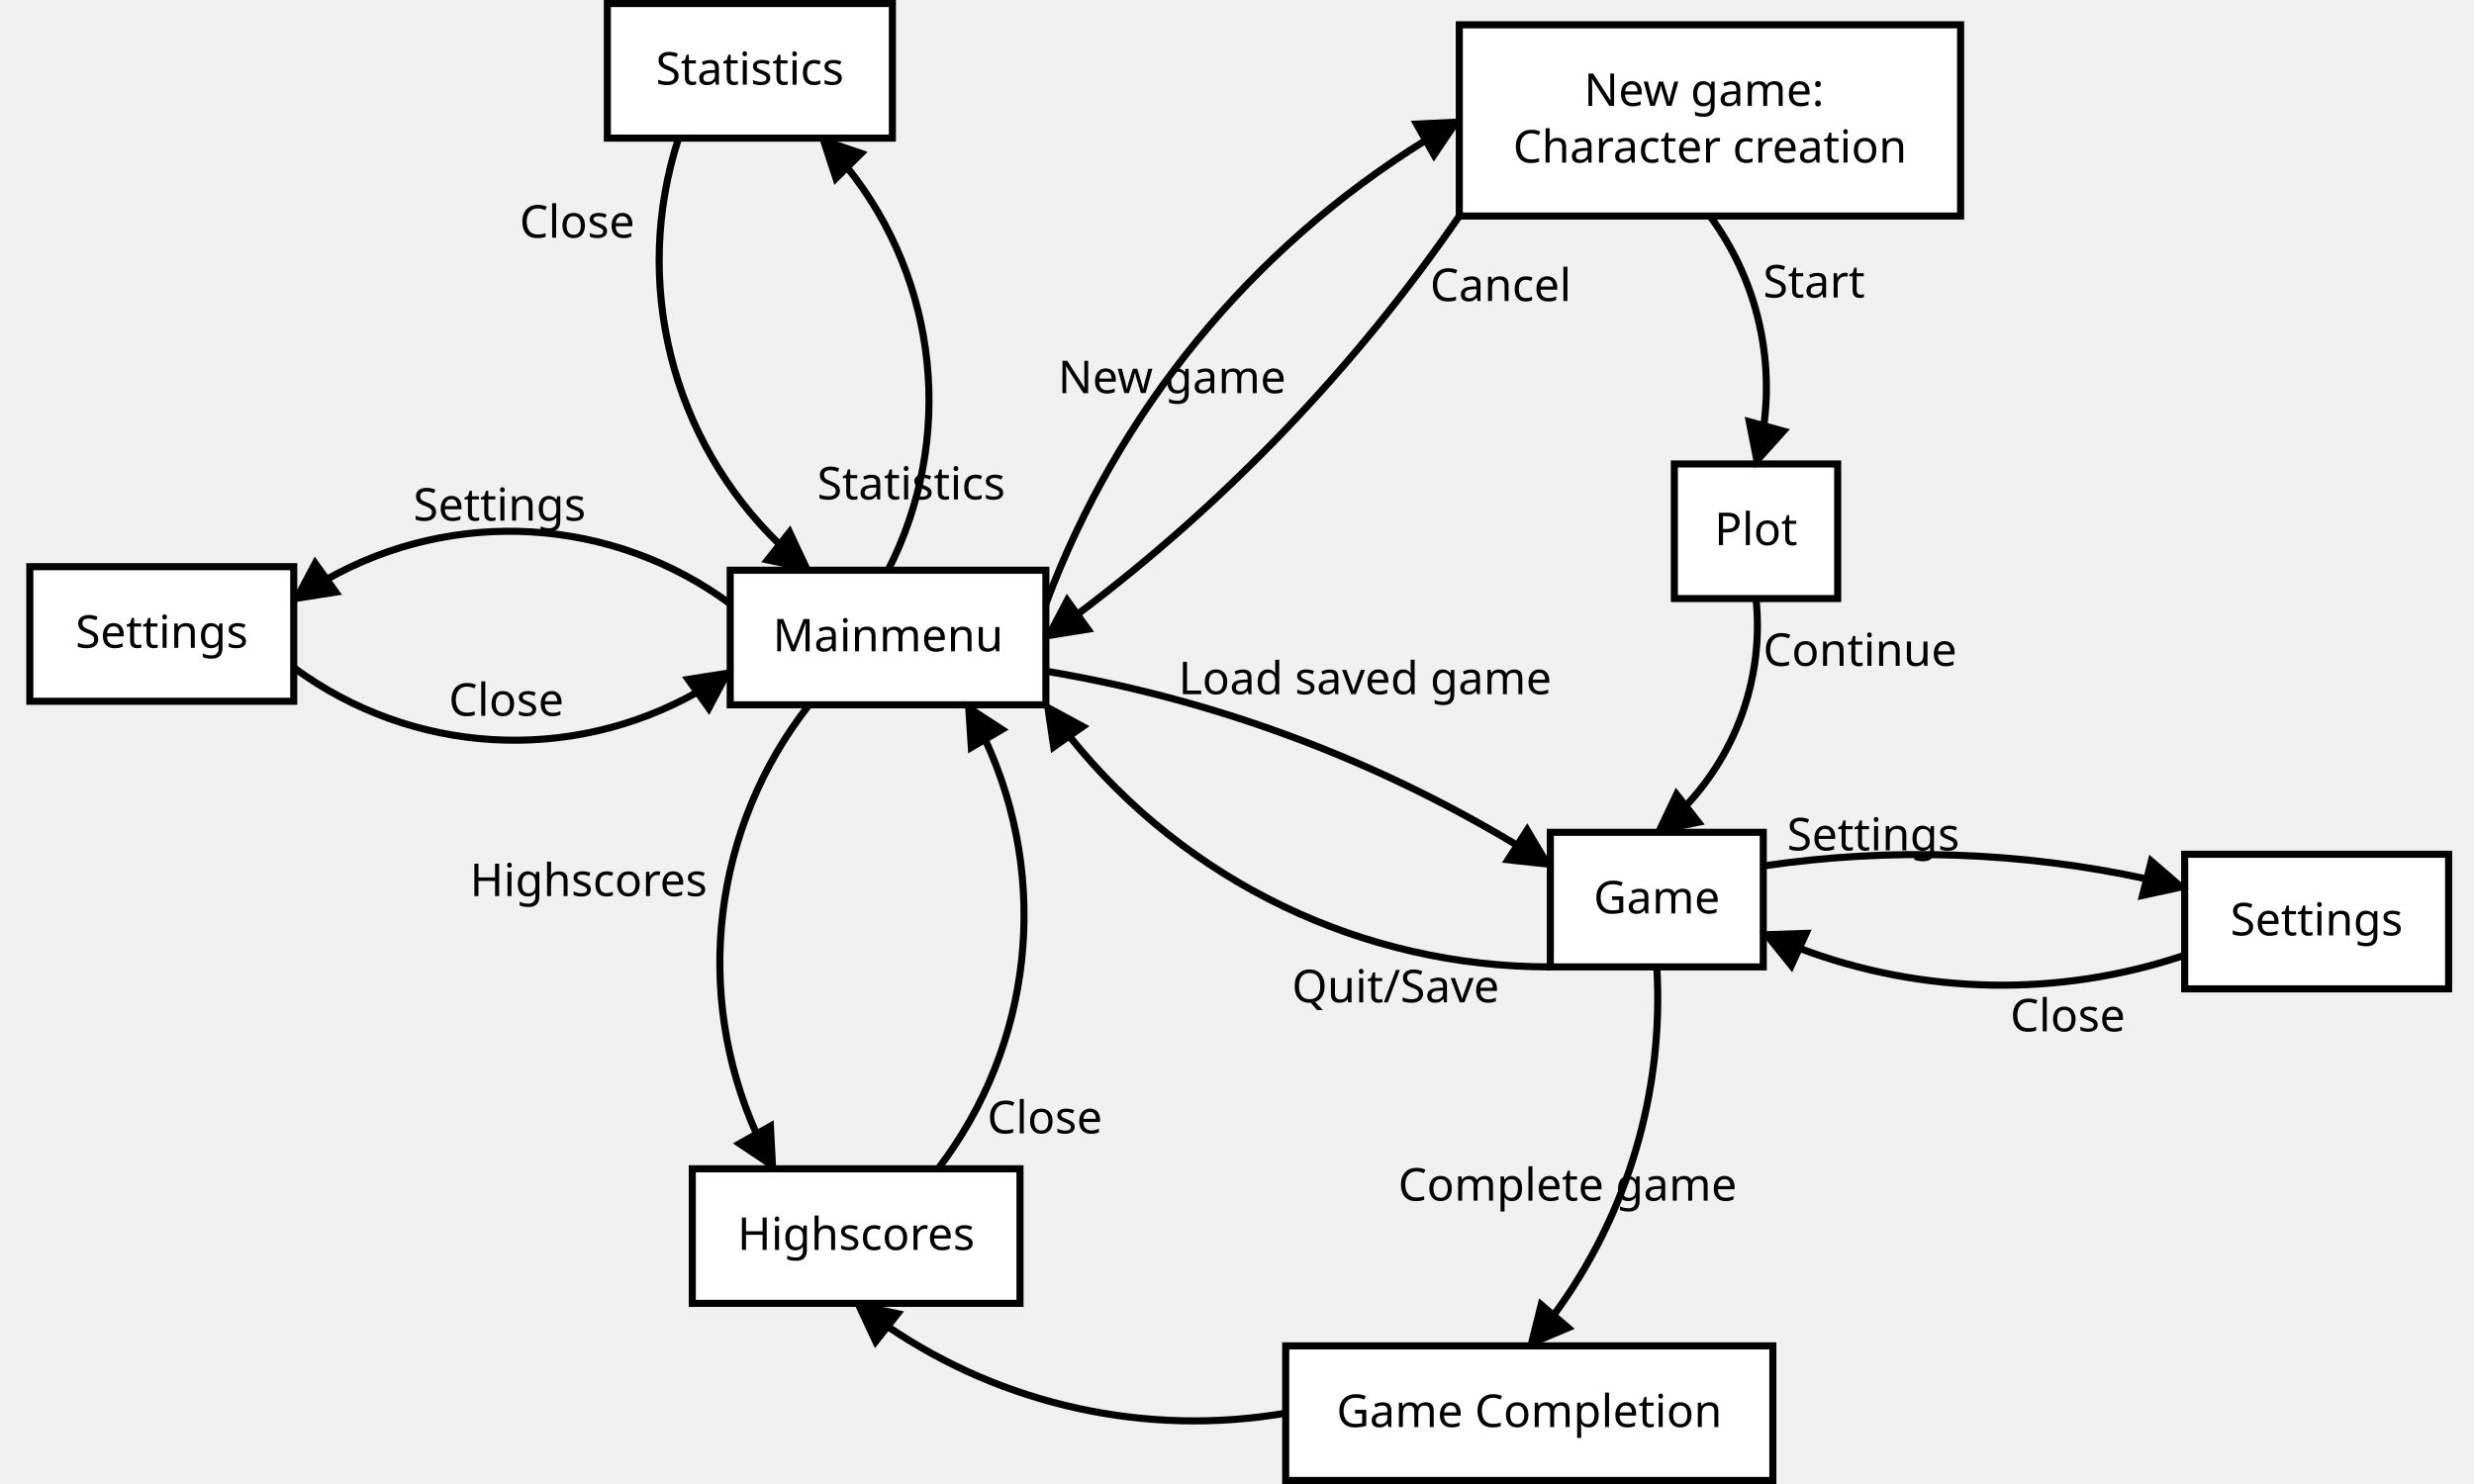
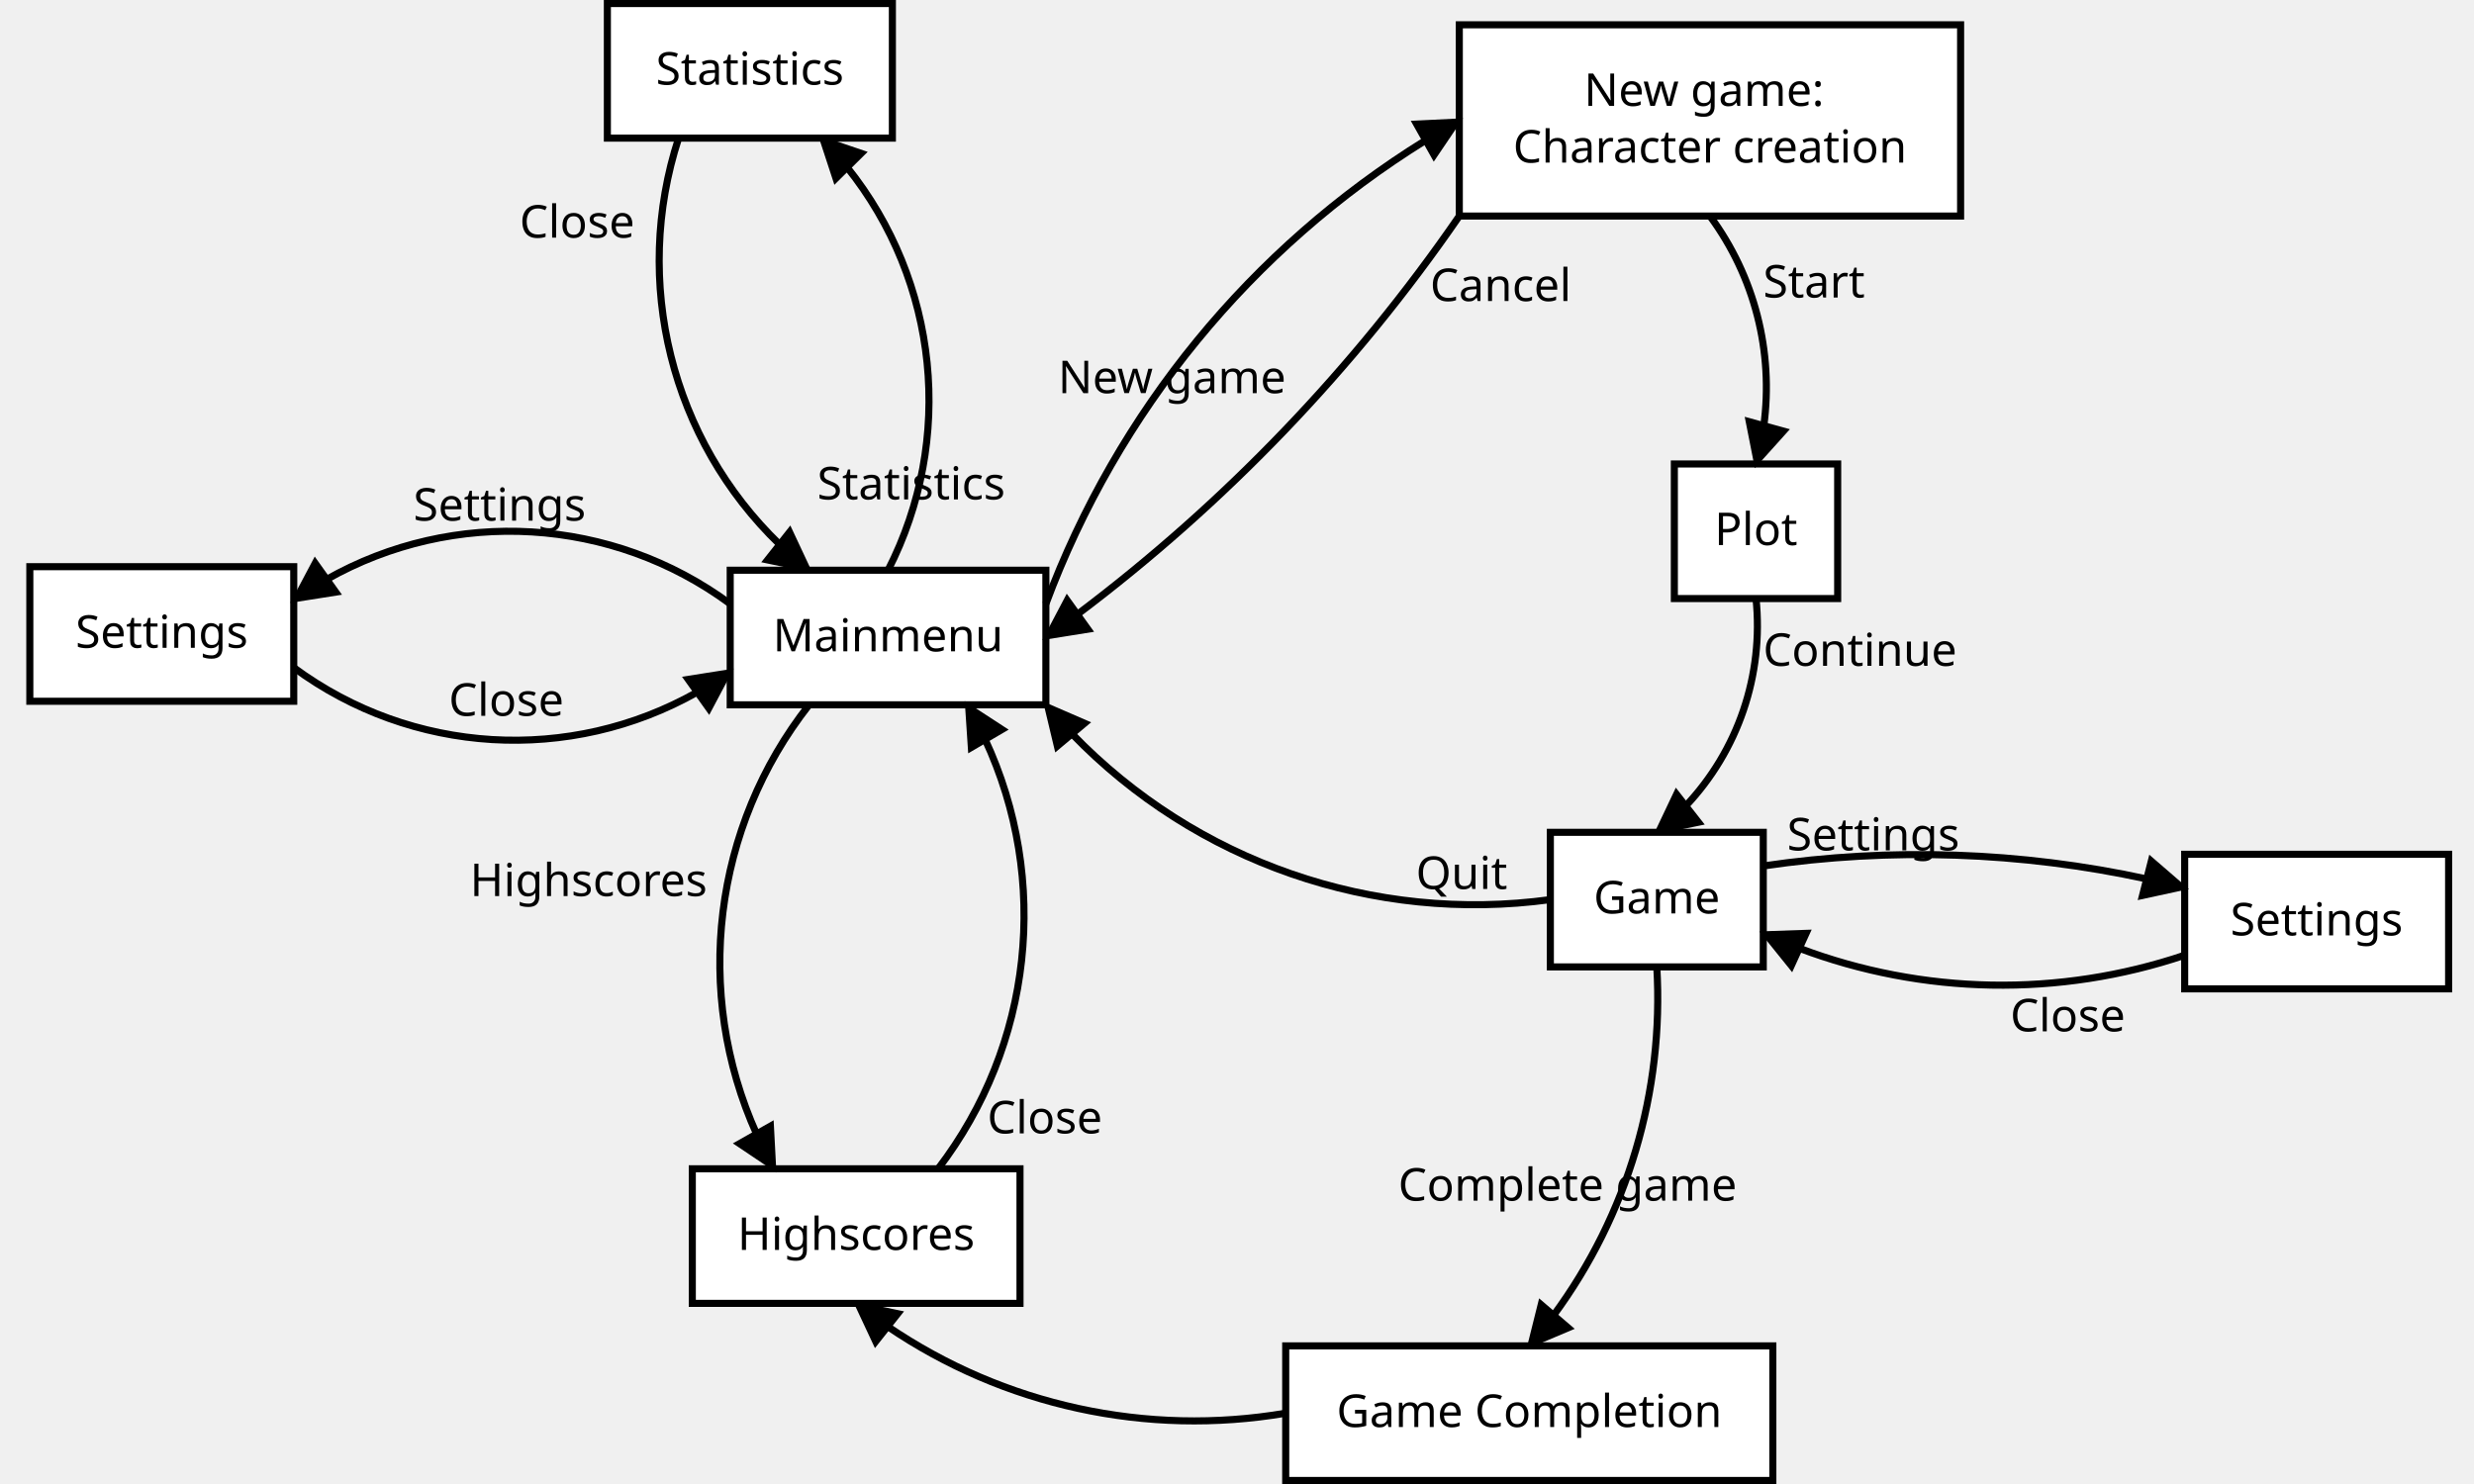
<svg xmlns="http://www.w3.org/2000/svg" width="35cm" height="21cm" viewBox="-110 106 685 419">
  <g>
    <rect style="fill: #ffffff" x="89.45" y="267" width="89.1" height="38" />
    <rect style="fill: none; fill-opacity:0; stroke-width: 2; stroke: #000000" x="89.45" y="267" width="89.1" height="38" />
    <text font-size="12.8" style="fill: #000000;text-anchor:middle;font-family:sans-serif;font-style:normal;font-weight:normal" x="134" y="289.9">
      <tspan x="134" y="289.9">Mainmenu</tspan>
    </text>
  </g>
  <g>
    <rect style="fill: #ffffff" x="78.75" y="436" width="92.5" height="38" />
    <rect style="fill: none; fill-opacity:0; stroke-width: 2; stroke: #000000" x="78.75" y="436" width="92.5" height="38" />
    <text font-size="12.8" style="fill: #000000;text-anchor:middle;font-family:sans-serif;font-style:normal;font-weight:normal" x="125" y="458.9">
      <tspan x="125" y="458.9">Highscores</tspan>
    </text>
  </g>
  <g>
    <rect style="fill: #ffffff" x="295.25" y="113" width="141.5" height="54" />
    <rect style="fill: none; fill-opacity:0; stroke-width: 2; stroke: #000000" x="295.25" y="113" width="141.5" height="54" />
    <text font-size="12.8" style="fill: #000000;text-anchor:middle;font-family:sans-serif;font-style:normal;font-weight:normal" x="366" y="135.9">
      <tspan x="366" y="135.9">New game:</tspan>
      <tspan x="366" y="151.9">Character creation</tspan>
    </text>
  </g>
  <g>
    <rect style="fill: #ffffff" x="355.95" y="237" width="46.1" height="38" />
    <rect style="fill: none; fill-opacity:0; stroke-width: 2; stroke: #000000" x="355.95" y="237" width="46.1" height="38" />
    <text font-size="12.8" style="fill: #000000;text-anchor:middle;font-family:sans-serif;font-style:normal;font-weight:normal" x="379" y="259.9">
      <tspan x="379" y="259.9">Plot</tspan>
    </text>
  </g>
  <g>
    <rect style="fill: #ffffff" x="320.95" y="341" width="60.1" height="38" />
    <rect style="fill: none; fill-opacity:0; stroke-width: 2; stroke: #000000" x="320.95" y="341" width="60.1" height="38" />
    <text font-size="12.8" style="fill: #000000;text-anchor:middle;font-family:sans-serif;font-style:normal;font-weight:normal" x="351" y="363.9">
      <tspan x="351" y="363.9">Game</tspan>
    </text>
  </g>
  <text font-size="12.8" style="fill: #000000;text-anchor:start;font-family:sans-serif;font-style:normal;font-weight:normal" x="16" y="359">
    <tspan x="16" y="359">Highscores</tspan>
  </text>
  <g>
    <path style="fill: none; fill-opacity:0; stroke-width: 2; stroke: #000000" d="M 148.125,436 A 117.671,117.671 0 0 0 161.366,314.71" />
    <polygon style="fill: #000000" points="166.146,311.968 156.78,305.863 157.516,317.019 " />
    <polygon style="fill: none; fill-opacity:0; stroke-width: 2; stroke: #000000" points="166.146,311.968 156.78,305.863 157.516,317.019 " />
  </g>
  <g>
    <path style="fill: none; fill-opacity:0; stroke-width: 2; stroke: #000000" d="M 111.725,305 A 117.863,117.863 0 0 0 96.914,426.222" />
    <polygon style="fill: #000000" points="92.098,428.9 101.382,435.13 100.796,423.965 " />
    <polygon style="fill: none; fill-opacity:0; stroke-width: 2; stroke: #000000" points="92.098,428.9 101.382,435.13 100.796,423.965 " />
  </g>
  <text font-size="12.8" style="fill: #000000;text-anchor:start;font-family:sans-serif;font-style:normal;font-weight:normal" x="162" y="426">
    <tspan x="162" y="426">Close</tspan>
  </text>
  <g>
    <path style="fill: none; fill-opacity:0; stroke-width: 2; stroke: #000000" d="M 285.785,145.591 A 261.218,261.218 0 0 0 178.55,276.5" />
    <polygon style="fill: #000000" points="288.115,149.752 294.378,140.49 283.212,141.037 " />
    <polygon style="fill: none; fill-opacity:0; stroke-width: 2; stroke: #000000" points="288.115,149.752 294.378,140.49 283.212,141.037 " />
  </g>
  <text font-size="12.8" style="fill: #000000;text-anchor:start;font-family:sans-serif;font-style:normal;font-weight:normal" x="182" y="217">
    <tspan x="182" y="217">New game</tspan>
  </text>
  <g>
    <path style="fill: none; fill-opacity:0; stroke-width: 2; stroke: #000000" d="M 187.412,279.487 A 485.066,485.066 0 0 0 295.25,167" />
    <polygon style="fill: #000000" points="184.571,275.524 179.362,285.417 190.402,283.648 " />
    <polygon style="fill: none; fill-opacity:0; stroke-width: 2; stroke: #000000" points="184.571,275.524 179.362,285.417 190.402,283.648 " />
  </g>
  <text font-size="12.8" style="fill: #000000;text-anchor:start;font-family:sans-serif;font-style:normal;font-weight:normal" x="287" y="191">
    <tspan x="287" y="191">Cancel</tspan>
  </text>
  <g>
    <path style="fill: none; fill-opacity:0; stroke-width: 2; stroke: #000000" d="M 381.189,226.296 A 81.423,81.423 0 0 0 366,167" />
    <polygon style="fill: #000000" points="377.102,225.067 379.266,236.036 386.742,227.723 " />
    <polygon style="fill: none; fill-opacity:0; stroke-width: 2; stroke: #000000" points="377.102,225.067 379.266,236.036 386.742,227.723 " />
  </g>
  <text font-size="12.8" style="fill: #000000;text-anchor:start;font-family:sans-serif;font-style:normal;font-weight:normal" x="381" y="190">
    <tspan x="381" y="190">Start</tspan>
  </text>
  <g>
    <path style="fill: none; fill-opacity:0; stroke-width: 2; stroke: #000000" d="M 359.069,333.656 A 74.112,74.112 0 0 0 379,275" />
    <polygon style="fill: #000000" points="356.574,330.279 351.787,340.383 362.742,338.15 " />
    <polygon style="fill: none; fill-opacity:0; stroke-width: 2; stroke: #000000" points="356.574,330.279 351.787,340.383 362.742,338.15 " />
  </g>
  <g>
-     <path style="fill: none; fill-opacity:0; stroke-width: 2; stroke: #000000" d="M 185.133,313.792 A 173.603,173.603 0 0 0 320.95,379" />
-     <polygon style="fill: #000000" points="188.956,311.141 179.124,305.819 180.766,316.878 " />
-     <polygon style="fill: none; fill-opacity:0; stroke-width: 2; stroke: #000000" points="188.956,311.141 179.124,305.819 180.766,316.878 " />
+     <path style="fill: none; fill-opacity:0; stroke-width: 2; stroke: #000000" d="M 185.896,313.161 A 158.016,158.016 0 0 0 320.95,360" />
+     <polygon style="fill: #000000" points="189.451,310.213 179.193,305.766 181.79,316.641 " />
+     <polygon style="fill: none; fill-opacity:0; stroke-width: 2; stroke: #000000" points="189.451,310.213 179.193,305.766 181.79,316.641 " />
  </g>
-   <text font-size="12.8" style="fill: #000000;text-anchor:start;font-family:sans-serif;font-style:normal;font-weight:normal" x="248" y="389">
-     <tspan x="248" y="389">Quit/Save</tspan>
-   </text>
-   <g>
-     <path style="fill: none; fill-opacity:0; stroke-width: 2; stroke: #000000" d="M 311.617,344.685 A 378.268,378.268 0 0 0 178.55,295.5" />
-     <polygon style="fill: #000000" points="308.994,348.753 320.109,349.959 314.405,340.343 " />
-     <polygon style="fill: none; fill-opacity:0; stroke-width: 2; stroke: #000000" points="308.994,348.753 320.109,349.959 314.405,340.343 " />
-   </g>
-   <text font-size="12.8" style="fill: #000000;text-anchor:start;font-family:sans-serif;font-style:normal;font-weight:normal" x="216" y="302">
-     <tspan x="216" y="302">Load saved game</tspan>
+   <text font-size="12.8" style="fill: #000000;text-anchor:start;font-family:sans-serif;font-style:normal;font-weight:normal" x="283" y="357">
+     <tspan x="283" y="357">Quit</tspan>
  </text>
  <g>
    <rect style="fill: #ffffff" x="246.25" y="486" width="137.5" height="38" />
    <rect style="fill: none; fill-opacity:0; stroke-width: 2; stroke: #000000" x="246.25" y="486" width="137.5" height="38" />
    <text font-size="12.8" style="fill: #000000;text-anchor:middle;font-family:sans-serif;font-style:normal;font-weight:normal" x="315" y="508.9">
      <tspan x="315" y="508.9">Game Completion</tspan>
    </text>
  </g>
  <g>
    <path style="fill: none; fill-opacity:0; stroke-width: 2; stroke: #000000" d="M 321.833,477.408 A 150.773,150.773 0 0 0 351,379" />
    <polygon style="fill: #000000" points="318.358,474.393 315.651,485.241 325.953,480.898 " />
    <polygon style="fill: none; fill-opacity:0; stroke-width: 2; stroke: #000000" points="318.358,474.393 315.651,485.241 325.953,480.898 " />
  </g>
  <text font-size="12.8" style="fill: #000000;text-anchor:start;font-family:sans-serif;font-style:normal;font-weight:normal" x="278" y="445">
    <tspan x="278" y="445">Complete game</tspan>
  </text>
  <g>
    <path style="fill: none; fill-opacity:0; stroke-width: 2; stroke: #000000" d="M 133.847,480.501 A 153.77,153.77 0 0 0 246.25,505" />
    <polygon style="fill: #000000" points="136.729,476.905 125.784,474.621 130.523,484.747 " />
    <polygon style="fill: none; fill-opacity:0; stroke-width: 2; stroke: #000000" points="136.729,476.905 125.784,474.621 130.523,484.747 " />
  </g>
  <g>
    <rect style="fill: #ffffff" x="54.775" y="107" width="80.45" height="38" />
    <rect style="fill: none; fill-opacity:0; stroke-width: 2; stroke: #000000" x="54.775" y="107" width="80.45" height="38" />
    <text font-size="12.8" style="fill: #000000;text-anchor:middle;font-family:sans-serif;font-style:normal;font-weight:normal" x="95" y="129.9">
      <tspan x="95" y="129.9">Statistics</tspan>
    </text>
  </g>
  <g>
    <path style="fill: none; fill-opacity:0; stroke-width: 2; stroke: #000000" d="M 134,267 A 105.255,105.255 0 0 0 122.404,153.177" />
    <polygon style="fill: #000000" points="126.404,149.301 115.816,145.711 119.297,156.335 " />
    <polygon style="fill: none; fill-opacity:0; stroke-width: 2; stroke: #000000" points="126.404,149.301 115.816,145.711 119.297,156.335 " />
  </g>
  <text font-size="12.8" style="fill: #000000;text-anchor:start;font-family:sans-serif;font-style:normal;font-weight:normal" x="114" y="247">
    <tspan x="114" y="247">Statistics</tspan>
  </text>
  <g>
    <path style="fill: none; fill-opacity:0; stroke-width: 2; stroke: #000000" d="M 74.888,145 A 111.506,111.506 0 0 0 103.474,259.786" />
    <polygon style="fill: #000000" points="99.996,264.097 110.941,266.38 106.2,256.254 " />
    <polygon style="fill: none; fill-opacity:0; stroke-width: 2; stroke: #000000" points="99.996,264.097 110.941,266.38 106.2,256.254 " />
  </g>
  <text font-size="12.8" style="fill: #000000;text-anchor:start;font-family:sans-serif;font-style:normal;font-weight:normal" x="30" y="173.1">
    <tspan x="30" y="173.1">Close</tspan>
  </text>
  <g>
    <rect style="fill: #ffffff" x="-108.25" y="266" width="74.5" height="38" />
    <rect style="fill: none; fill-opacity:0; stroke-width: 2; stroke: #000000" x="-108.25" y="266" width="74.5" height="38" />
    <text font-size="12.8" style="fill: #000000;text-anchor:middle;font-family:sans-serif;font-style:normal;font-weight:normal" x="-71" y="288.9">
      <tspan x="-71" y="288.9">Settings</tspan>
    </text>
  </g>
  <g>
    <path style="fill: none; fill-opacity:0; stroke-width: 2; stroke: #000000" d="M 89.45,276.5 A 104.87,104.87 0 0 0 -24.512,269.612" />
    <polygon style="fill: #000000" points="-27.7,265.041 -32.936,274.919 -21.892,273.181 " />
    <polygon style="fill: none; fill-opacity:0; stroke-width: 2; stroke: #000000" points="-27.7,265.041 -32.936,274.919 -21.892,273.181 " />
  </g>
  <g>
    <path style="fill: none; fill-opacity:0; stroke-width: 2; stroke: #000000" d="M -33.75,294.5 A 104.87,104.87 0 0 0 80.212,301.388" />
    <polygon style="fill: #000000" points="83.4,305.959 88.636,296.081 77.592,297.819 " />
    <polygon style="fill: none; fill-opacity:0; stroke-width: 2; stroke: #000000" points="83.4,305.959 88.636,296.081 77.592,297.819 " />
  </g>
  <text font-size="12.8" style="fill: #000000;text-anchor:start;font-family:sans-serif;font-style:normal;font-weight:normal" x="0" y="253">
    <tspan x="0" y="253">Settings</tspan>
  </text>
  <text font-size="12.8" style="fill: #000000;text-anchor:start;font-family:sans-serif;font-style:normal;font-weight:normal" x="10" y="308.1">
    <tspan x="10" y="308.1">Close</tspan>
  </text>
  <text font-size="12.8" style="fill: #000000;text-anchor:start;font-family:sans-serif;font-style:normal;font-weight:normal" x="381" y="294">
    <tspan x="381" y="294">Continue</tspan>
  </text>
  <g>
    <rect style="fill: #ffffff" x="500" y="347.2" width="74.5" height="38" />
    <rect style="fill: none; fill-opacity:0; stroke-width: 2; stroke: #000000" x="500" y="347.2" width="74.5" height="38" />
    <text font-size="12.8" style="fill: #000000;text-anchor:middle;font-family:sans-serif;font-style:normal;font-weight:normal" x="537.25" y="370.1">
      <tspan x="537.25" y="370.1">Settings</tspan>
    </text>
  </g>
  <g>
    <path style="fill: none; fill-opacity:0; stroke-width: 2; stroke: #000000" d="M 489.3,354.172 A 302.589,302.589 0 0 0 381.05,350.5" />
    <polygon style="fill: #000000" points="488.105,358.821 499.031,356.452 490.58,349.132 " />
    <polygon style="fill: none; fill-opacity:0; stroke-width: 2; stroke: #000000" points="488.105,358.821 499.031,356.452 490.58,349.132 " />
  </g>
  <g>
    <path style="fill: none; fill-opacity:0; stroke-width: 2; stroke: #000000" d="M 391.185,373.727 A 161.795,161.795 0 0 0 500,375.7" />
    <polygon style="fill: #000000" points="393.133,369.529 381.959,369.916 388.973,378.623 " />
    <polygon style="fill: none; fill-opacity:0; stroke-width: 2; stroke: #000000" points="393.133,369.529 381.959,369.916 388.973,378.623 " />
  </g>
  <text font-size="12.8" style="fill: #000000;text-anchor:start;font-family:sans-serif;font-style:normal;font-weight:normal" x="387.758" y="346.1">
    <tspan x="387.758" y="346.1">Settings</tspan>
  </text>
  <text font-size="12.8" style="fill: #000000;text-anchor:start;font-family:sans-serif;font-style:normal;font-weight:normal" x="450.758" y="397.2">
    <tspan x="450.758" y="397.2">Close</tspan>
  </text>
</svg>
